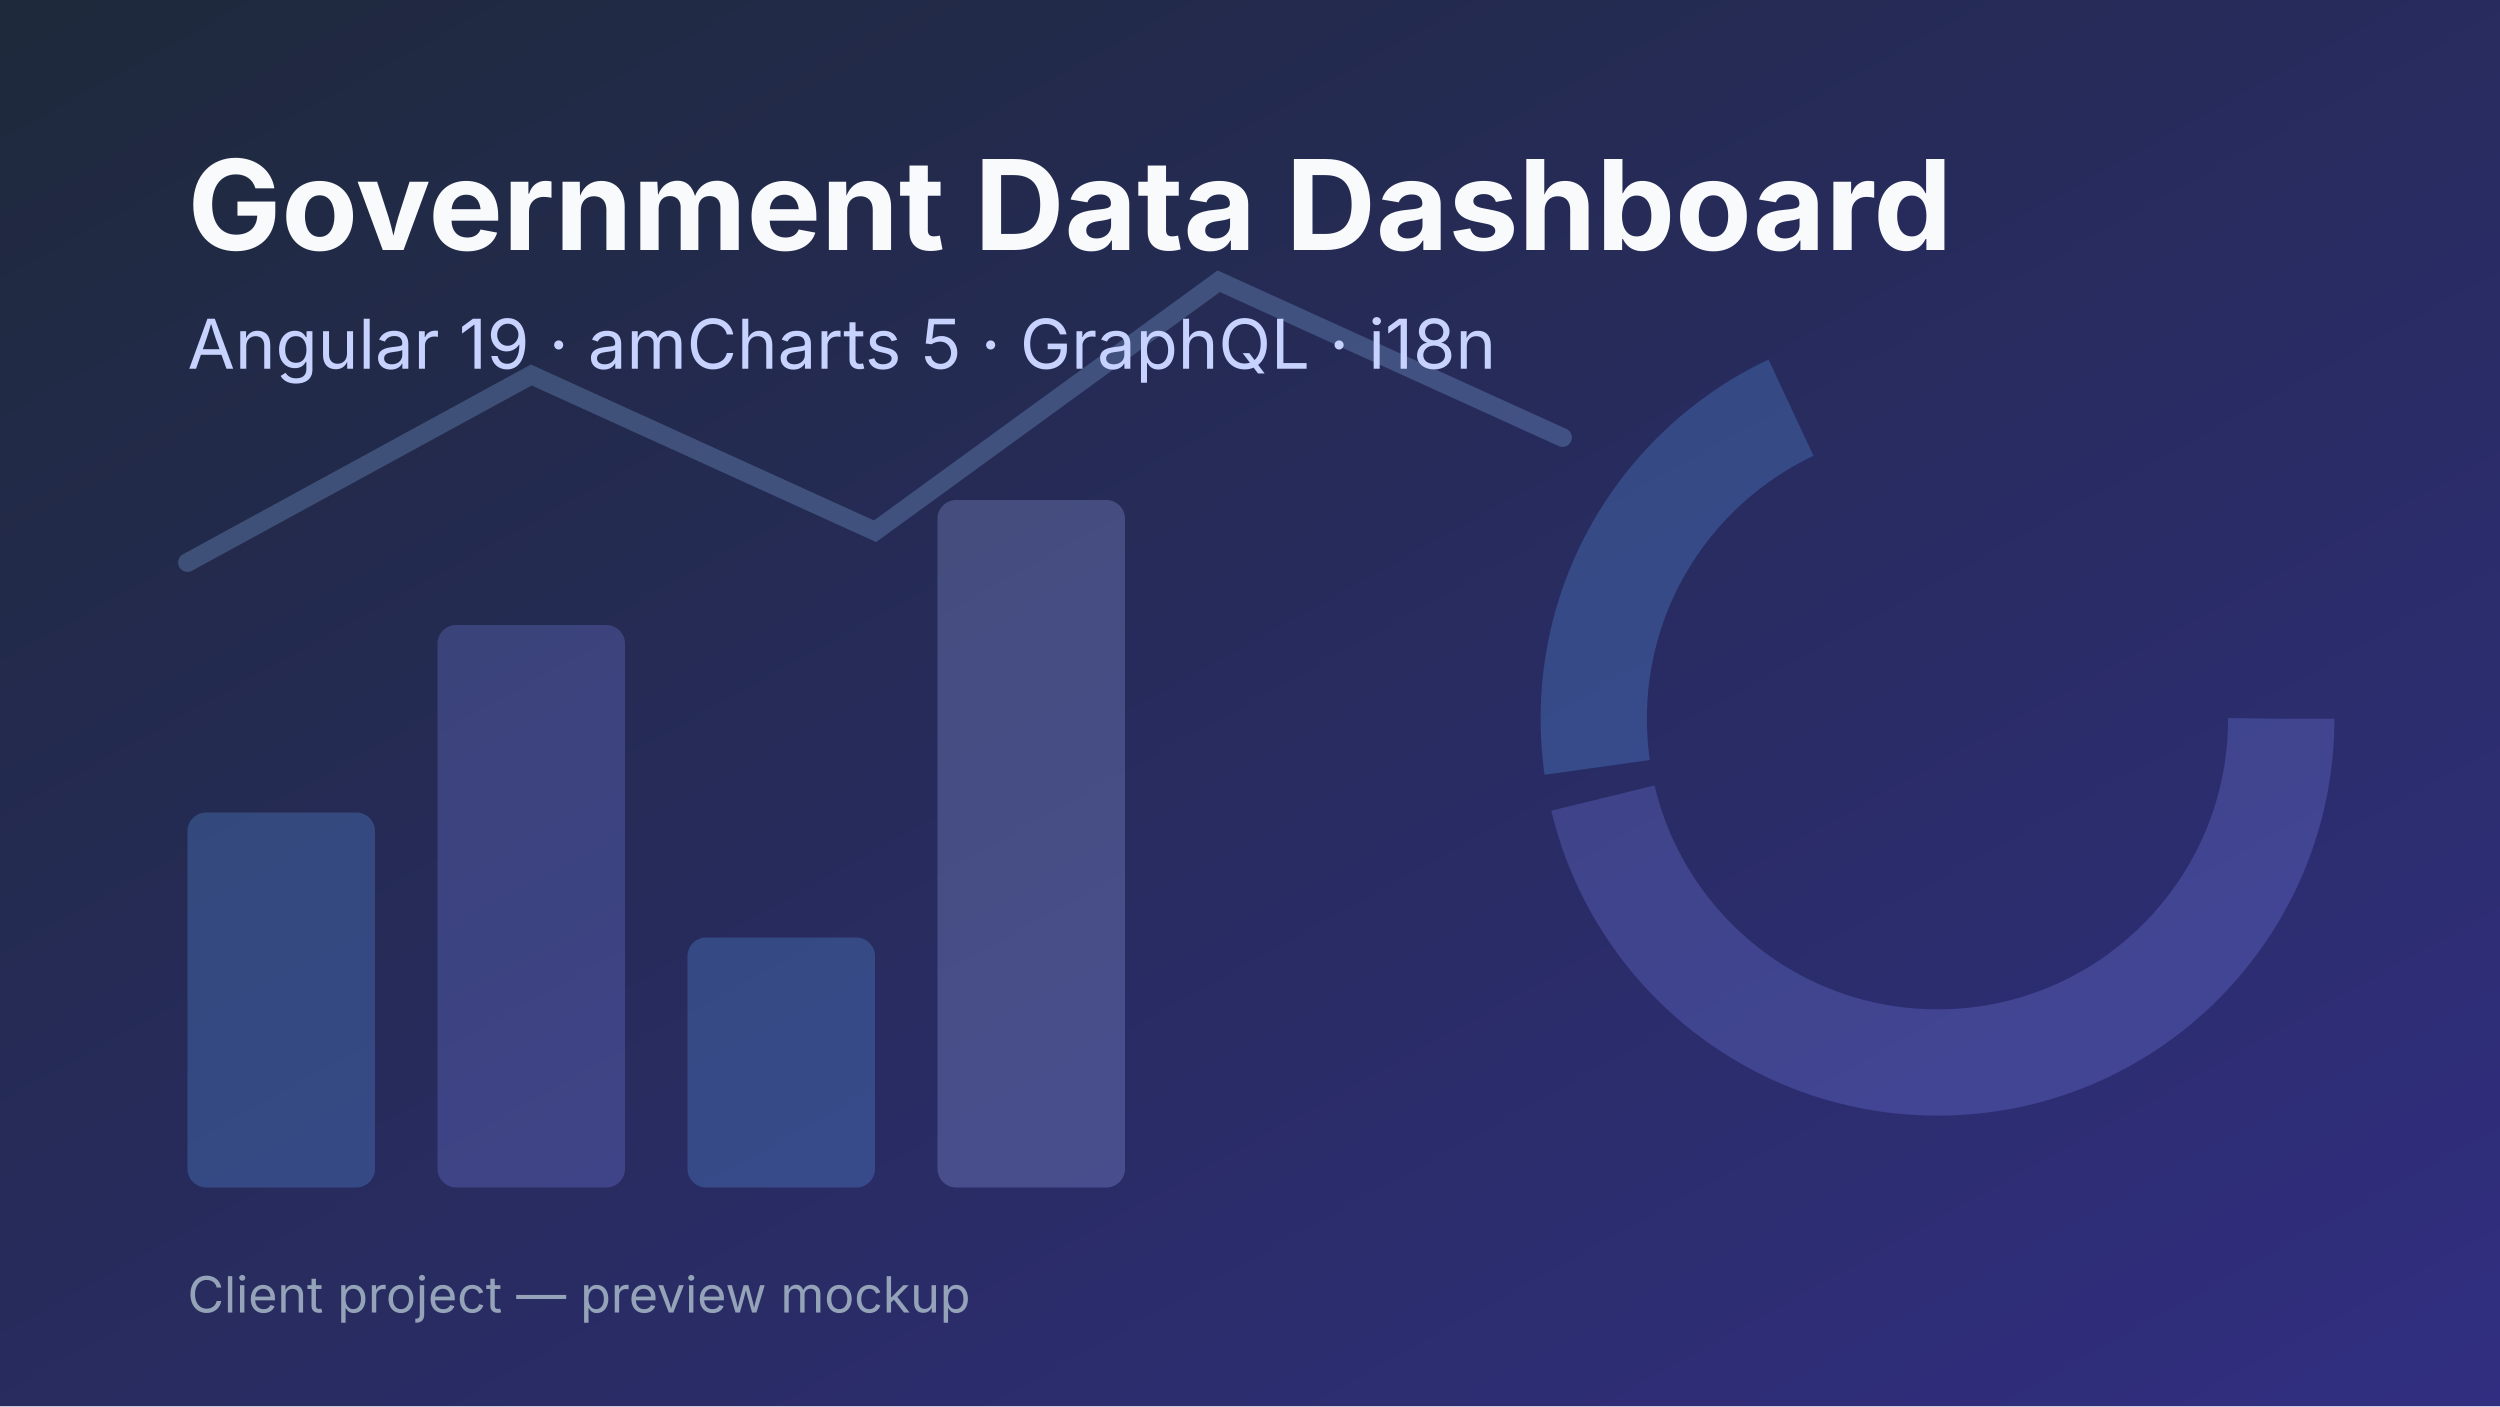
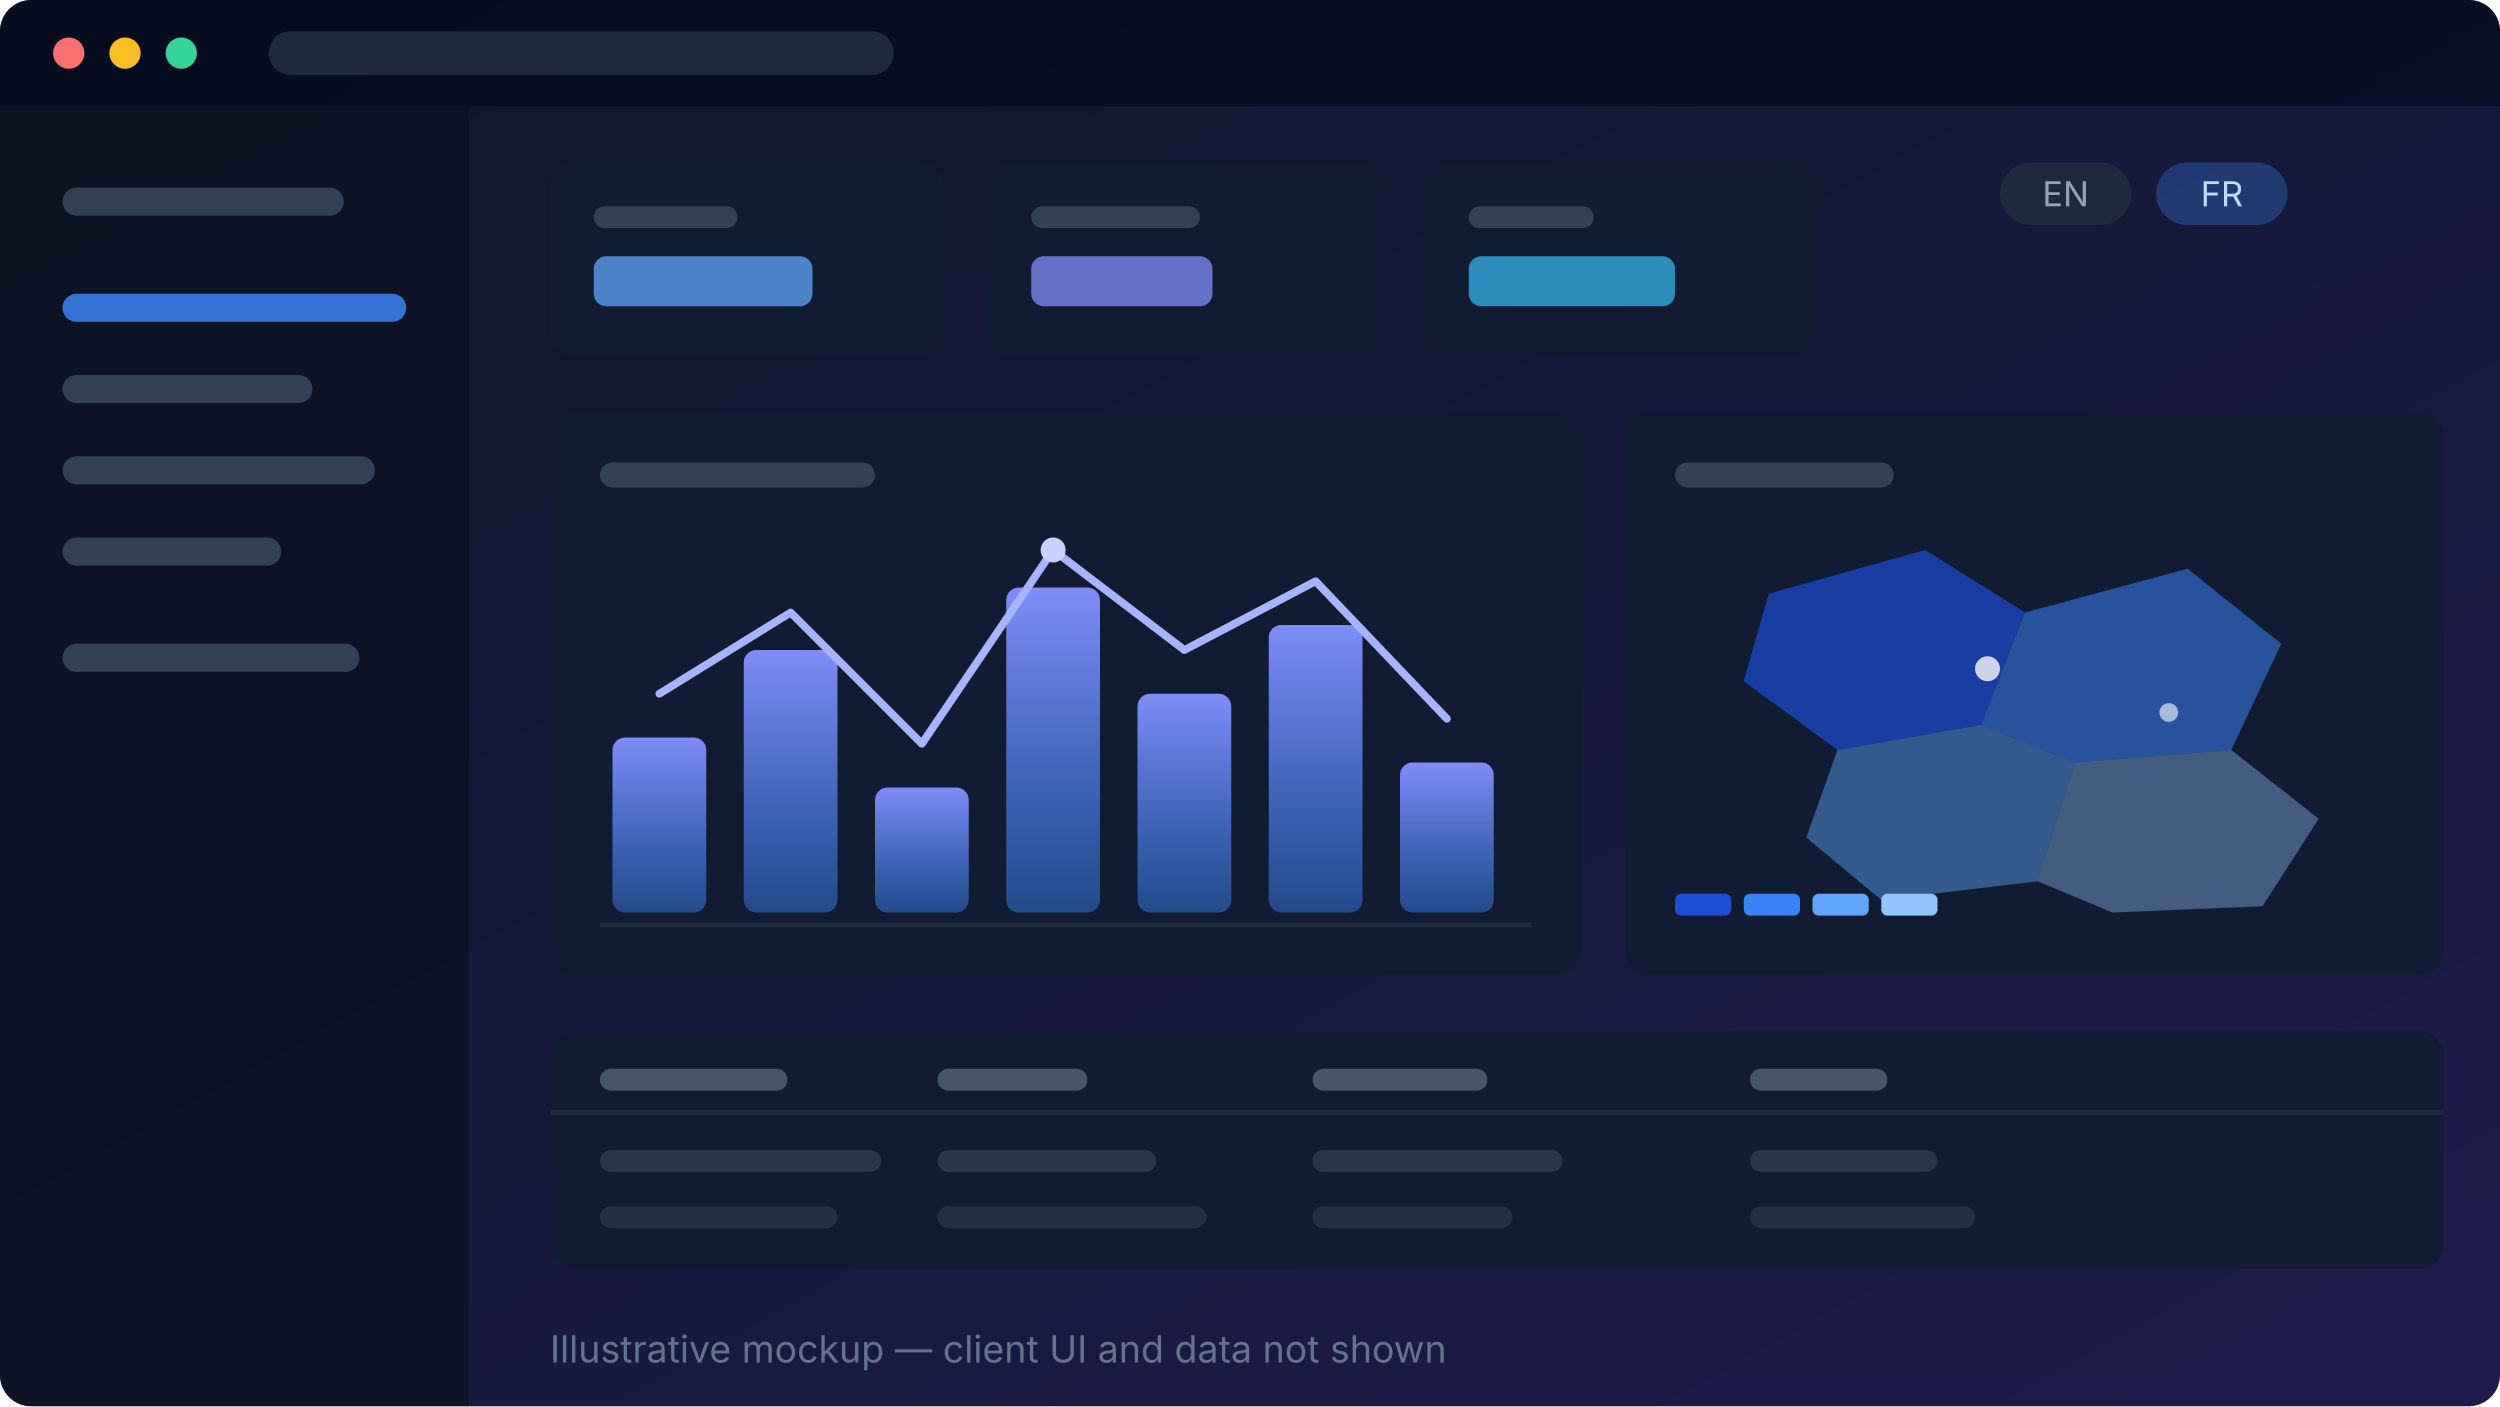
- <svg xmlns="http://www.w3.org/2000/svg" viewBox="0 0 800 450">
+ <svg xmlns="http://www.w3.org/2000/svg" viewBox="0 0 800 450" role="img" aria-label="Stylised mockup of a government data visualization dashboard">
  <defs>
-     <linearGradient id="bg" x1="0" y1="0" x2="1" y2="1">
-       <stop offset="0%" stop-color="#1e293b" />
-       <stop offset="100%" stop-color="#312e81" />
+     <linearGradient id="dvbg" x1="0" y1="0" x2="1" y2="1">
+       <stop offset="0%" stop-color="#0f172a" />
+       <stop offset="100%" stop-color="#1e1b4b" />
    </linearGradient>
+     <linearGradient id="dvbar" x1="0" y1="1" x2="0" y2="0">
+       <stop offset="0%" stop-color="#3b82f6" stop-opacity="0.45" />
+       <stop offset="100%" stop-color="#818cf8" />
+     </linearGradient>
+     <clipPath id="dvclip">
+       <rect x="0" y="0" width="800" height="450" rx="10" />
+     </clipPath>
  </defs>
-   <rect width="800" height="450" fill="url(#bg)" />
-   <g opacity="0.25">
-     <rect x="60" y="260" width="60" height="120" rx="6" fill="#60a5fa" />
-     <rect x="140" y="200" width="60" height="180" rx="6" fill="#818cf8" />
-     <rect x="220" y="300" width="60" height="80" rx="6" fill="#60a5fa" />
-     <rect x="300" y="160" width="60" height="220" rx="6" fill="#a5b4fc" />
-     <polyline points="60,180 170,120 280,170 390,90 500,140" fill="none" stroke="#93c5fd" stroke-width="6" stroke-linecap="round" />
-     <circle cx="620" cy="230" r="110" fill="none" stroke="#818cf8" stroke-width="34" stroke-dasharray="320 400" />
-     <circle cx="620" cy="230" r="110" fill="none" stroke="#60a5fa" stroke-width="34" stroke-dasharray="140 560" stroke-dashoffset="-330" />
+   <g clip-path="url(#dvclip)">
+     <rect width="800" height="450" fill="url(#dvbg)" />
+     <rect x="0" y="0" width="800" height="34" fill="#020617" opacity="0.6" />
+     <circle cx="22" cy="17" r="5" fill="#f87171" />
+     <circle cx="40" cy="17" r="5" fill="#fbbf24" />
+     <circle cx="58" cy="17" r="5" fill="#34d399" />
+     <rect x="86" y="10" width="200" height="14" rx="7" fill="#1e293b" />
+     <rect x="0" y="34" width="150" height="416" fill="#0b1220" opacity="0.75" />
+     <rect x="20" y="60" width="90" height="9" rx="4.5" fill="#334155" />
+     <rect x="20" y="94" width="110" height="9" rx="4.5" fill="#3b82f6" opacity="0.85" />
+     <rect x="20" y="120" width="80" height="9" rx="4.5" fill="#334155" />
+     <rect x="20" y="146" width="100" height="9" rx="4.5" fill="#334155" />
+     <rect x="20" y="172" width="70" height="9" rx="4.5" fill="#334155" />
+     <rect x="20" y="206" width="95" height="9" rx="4.5" fill="#334155" />
+     <rect x="640" y="52" width="42" height="20" rx="10" fill="#1e293b" />
+     <text x="661" y="66" font-family="Inter, Arial, sans-serif" font-size="11" fill="#94a3b8" text-anchor="middle">EN</text>
+     <rect x="690" y="52" width="42" height="20" rx="10" fill="#3b82f6" opacity="0.3" />
+     <text x="711" y="66" font-family="Inter, Arial, sans-serif" font-size="11" fill="#bfdbfe" text-anchor="middle">FR</text>
+     <g>
+       <rect x="176" y="52" width="126" height="62" rx="8" fill="#111c33" />
+       <rect x="190" y="66" width="46" height="7" rx="3.5" fill="#334155" />
+       <rect x="190" y="82" width="70" height="16" rx="4" fill="#60a5fa" opacity="0.75" />
+       <rect x="316" y="52" width="126" height="62" rx="8" fill="#111c33" />
+       <rect x="330" y="66" width="54" height="7" rx="3.5" fill="#334155" />
+       <rect x="330" y="82" width="58" height="16" rx="4" fill="#818cf8" opacity="0.75" />
+       <rect x="456" y="52" width="126" height="62" rx="8" fill="#111c33" />
+       <rect x="470" y="66" width="40" height="7" rx="3.5" fill="#334155" />
+       <rect x="470" y="82" width="66" height="16" rx="4" fill="#38bdf8" opacity="0.7" />
+     </g>
+     <rect x="176" y="132" width="330" height="180" rx="8" fill="#111c33" />
+     <rect x="192" y="148" width="88" height="8" rx="4" fill="#334155" />
+     <g>
+       <rect x="196" y="236" width="30" height="56" rx="4" fill="url(#dvbar)" />
+       <rect x="238" y="208" width="30" height="84" rx="4" fill="url(#dvbar)" />
+       <rect x="280" y="252" width="30" height="40" rx="4" fill="url(#dvbar)" />
+       <rect x="322" y="188" width="30" height="104" rx="4" fill="url(#dvbar)" />
+       <rect x="364" y="222" width="30" height="70" rx="4" fill="url(#dvbar)" />
+       <rect x="406" y="200" width="30" height="92" rx="4" fill="url(#dvbar)" />
+       <rect x="448" y="244" width="30" height="48" rx="4" fill="url(#dvbar)" />
+       <polyline points="211,222 253,196 295,238 337,176 379,208 421,186 463,230" fill="none" stroke="#a5b4fc" stroke-width="2.5" stroke-linecap="round" stroke-linejoin="round" />
+       <circle cx="337" cy="176" r="4" fill="#c7d2fe" />
+     </g>
+     <line x1="192" y1="296" x2="490" y2="296" stroke="#1e293b" stroke-width="1.5" />
+     <rect x="520" y="132" width="262" height="180" rx="8" fill="#111c33" />
+     <rect x="536" y="148" width="70" height="8" rx="4" fill="#334155" />
+     <g opacity="0.9">
+       <path d="M566 190 L616 176 L648 196 L634 232 L588 240 L558 218 Z" fill="#1d4ed8" opacity="0.75" />
+       <path d="M648 196 L700 182 L730 206 L714 240 L664 244 L634 232 Z" fill="#3b82f6" opacity="0.6" />
+       <path d="M588 240 L634 232 L664 244 L652 282 L602 288 L578 268 Z" fill="#60a5fa" opacity="0.5" />
+       <path d="M664 244 L714 240 L742 262 L724 290 L676 292 L652 282 Z" fill="#93c5fd" opacity="0.42" />
+       <circle cx="636" cy="214" r="4" fill="#e0e7ff" />
+       <circle cx="694" cy="228" r="3" fill="#e0e7ff" opacity="0.8" />
+     </g>
+     <g>
+       <rect x="536" y="286" width="18" height="7" rx="2" fill="#1d4ed8" />
+       <rect x="558" y="286" width="18" height="7" rx="2" fill="#3b82f6" />
+       <rect x="580" y="286" width="18" height="7" rx="2" fill="#60a5fa" />
+       <rect x="602" y="286" width="18" height="7" rx="2" fill="#93c5fd" />
+     </g>
+     <rect x="176" y="330" width="606" height="76" rx="8" fill="#111c33" />
+     <line x1="176" y1="356" x2="782" y2="356" stroke="#1e293b" stroke-width="1.5" />
+     <rect x="192" y="342" width="60" height="7" rx="3.5" fill="#475569" />
+     <rect x="300" y="342" width="48" height="7" rx="3.5" fill="#475569" />
+     <rect x="420" y="342" width="56" height="7" rx="3.5" fill="#475569" />
+     <rect x="560" y="342" width="44" height="7" rx="3.5" fill="#475569" />
+     <rect x="192" y="368" width="90" height="7" rx="3.5" fill="#293548" />
+     <rect x="300" y="368" width="70" height="7" rx="3.5" fill="#293548" />
+     <rect x="420" y="368" width="80" height="7" rx="3.5" fill="#293548" />
+     <rect x="560" y="368" width="60" height="7" rx="3.5" fill="#293548" />
+     <rect x="192" y="386" width="76" height="7" rx="3.5" fill="#232f42" />
+     <rect x="300" y="386" width="86" height="7" rx="3.5" fill="#232f42" />
+     <rect x="420" y="386" width="64" height="7" rx="3.5" fill="#232f42" />
+     <rect x="560" y="386" width="72" height="7" rx="3.5" fill="#232f42" />
+     <text x="176" y="436" font-family="Inter, Arial, sans-serif" font-size="12" fill="#64748b">
+       Illustrative mockup — client UI and data not shown
+     </text>
  </g>
-   <text x="60" y="80" font-family="Inter, Arial, sans-serif" font-size="40" font-weight="700" fill="#f8fafc">Government Data Dashboard</text>
-   <text x="60" y="118" font-family="Inter, Arial, sans-serif" font-size="22" fill="#c7d2fe">Angular 19 · amCharts 5 · GraphQL · i18n</text>
-   <text x="60" y="420" font-family="Inter, Arial, sans-serif" font-size="16" fill="#94a3b8">Client project — preview mockup</text>
</svg>
